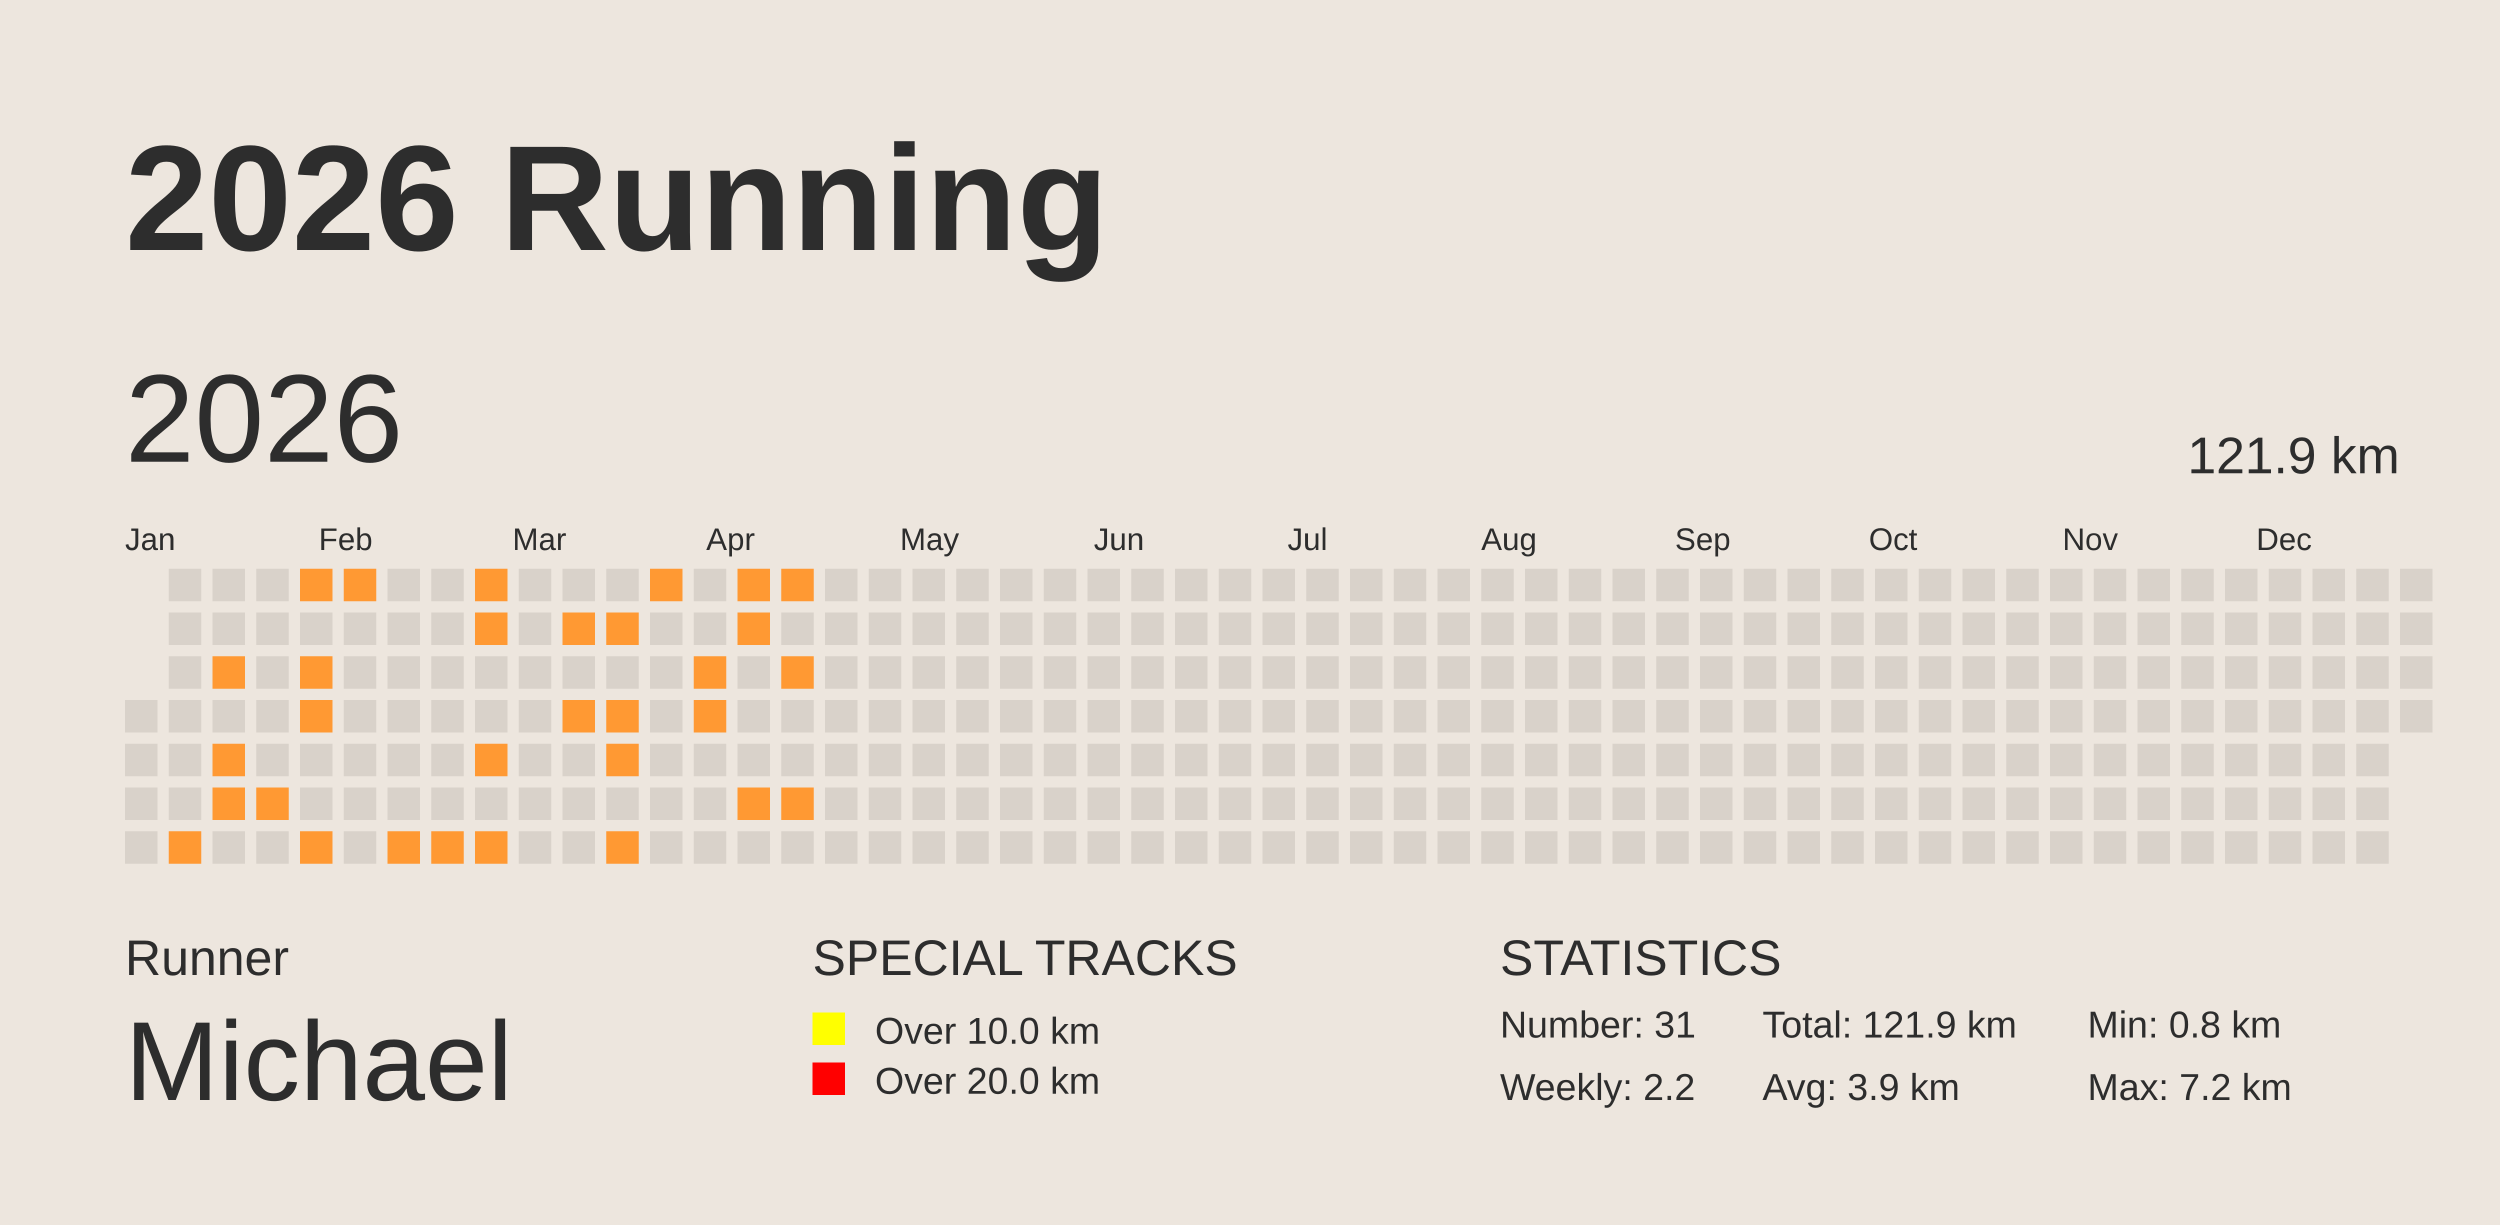
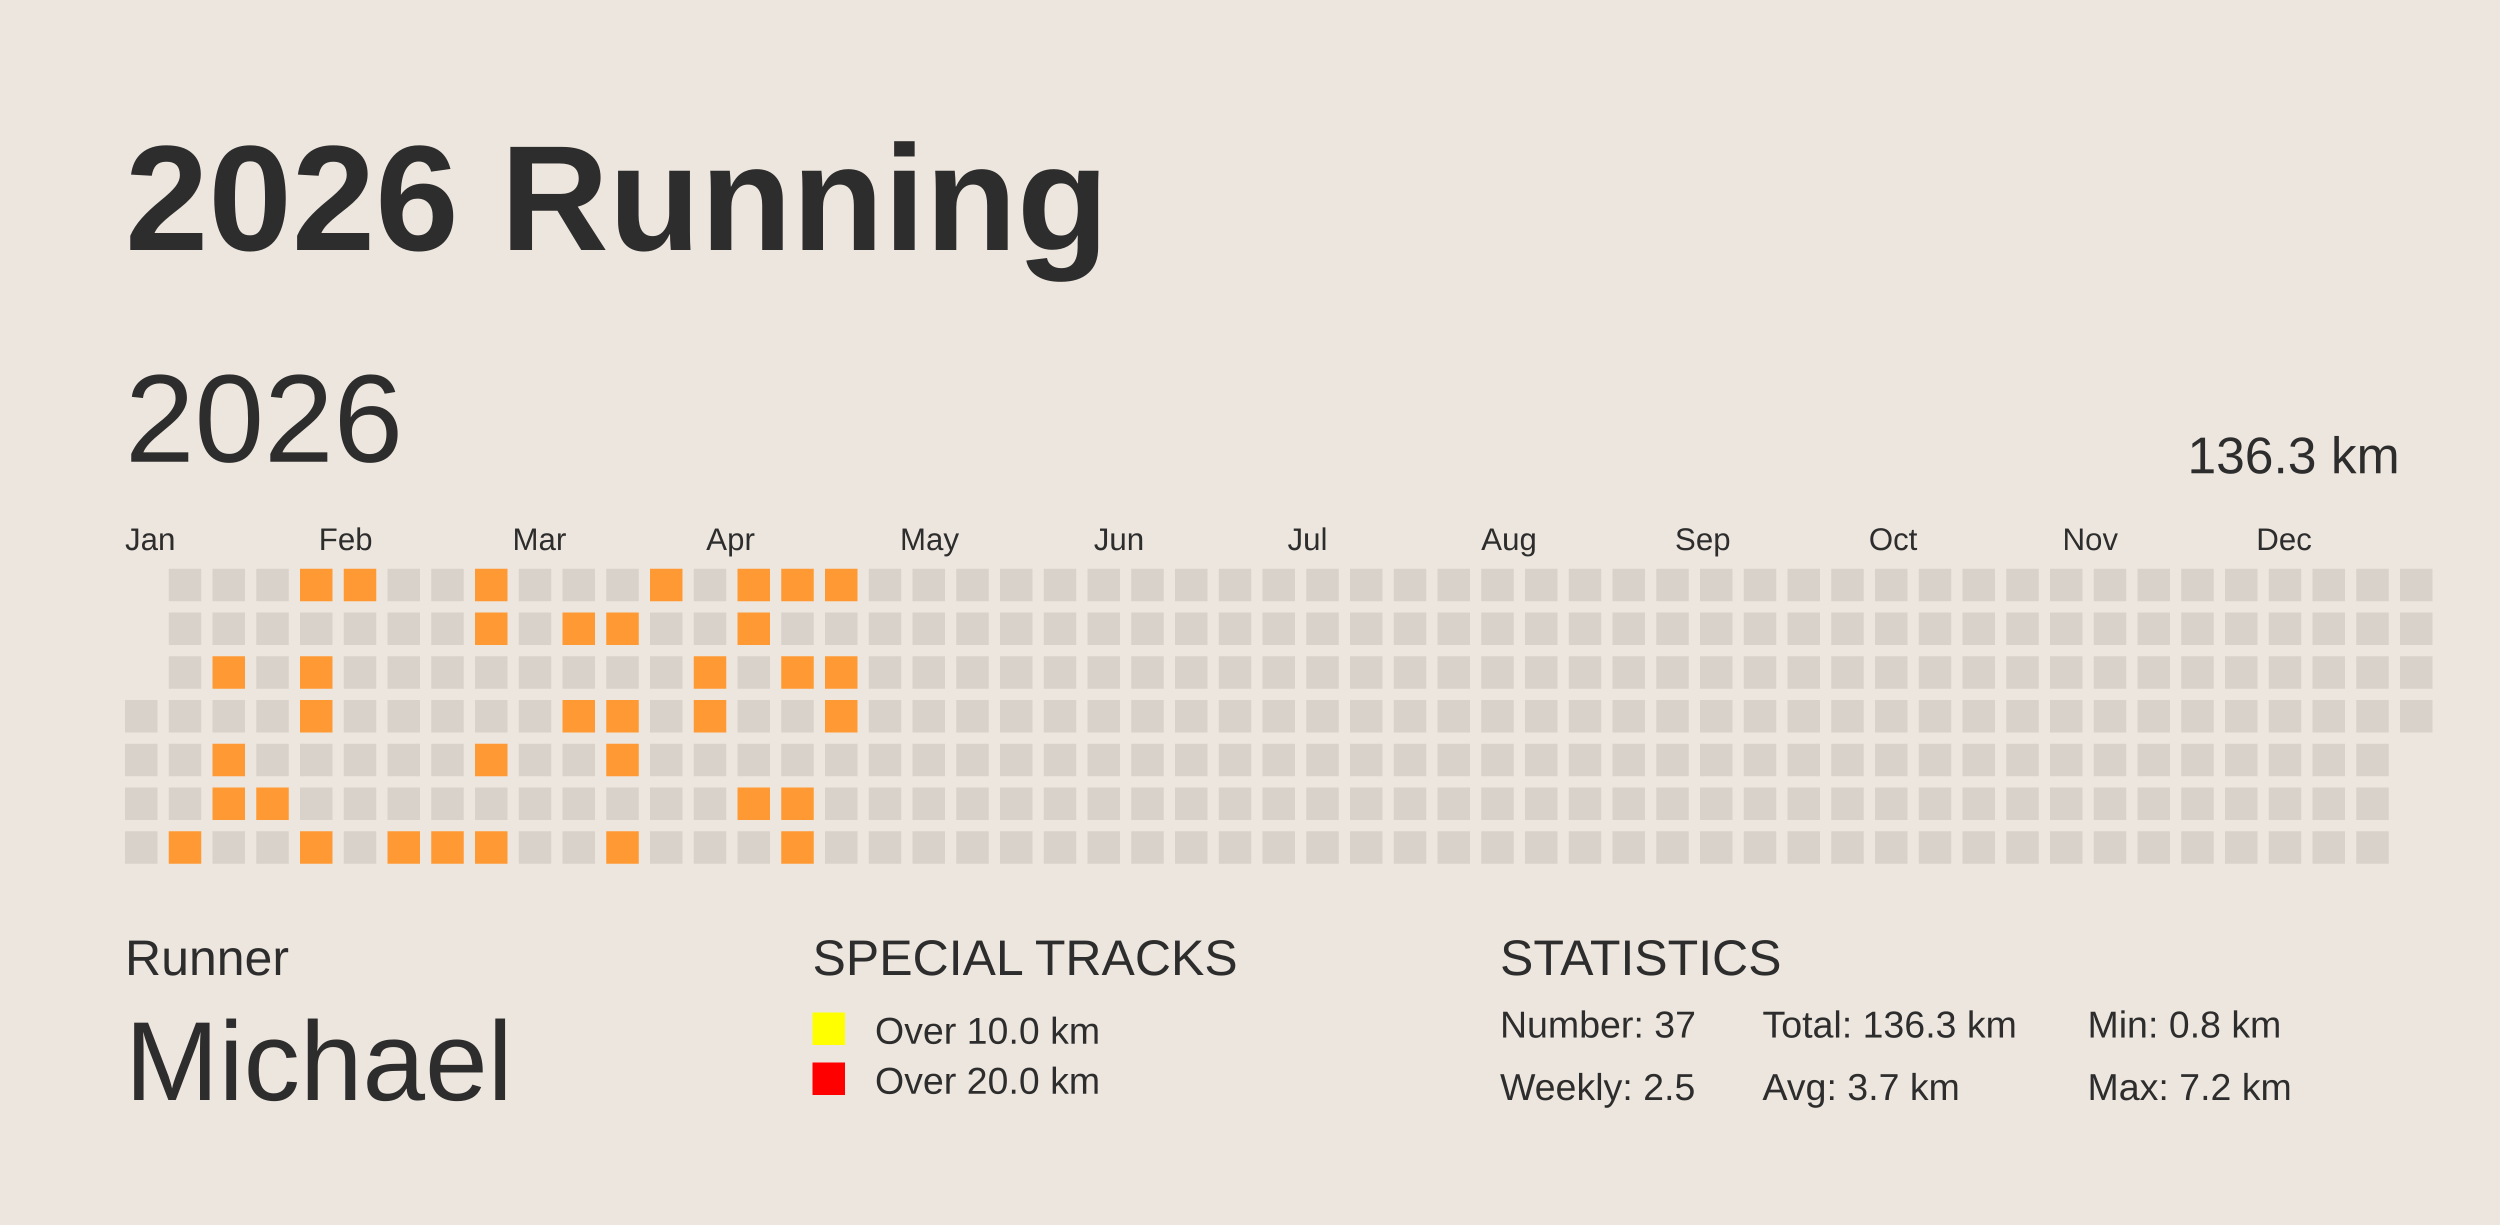
<svg xmlns="http://www.w3.org/2000/svg" baseProfile="full" height="98mm" version="1.1" viewBox="0,0,200,98" width="200mm">
  <defs />
  <rect fill="#EDE6DE" height="98" width="200" x="0" y="0" />
  <text fill="#2D2D2D" style="font-size:12px; font-family:Arial; font-weight:bold;" x="10" y="20">2026 Running</text>
  <text fill="#2D2D2D" style="font-size:4px; font-family:Arial" x="10" y="78">Runner</text>
  <text fill="#2D2D2D" style="font-size:9px; font-family:Arial" x="10" y="88">Michael</text>
  <text fill="#2D2D2D" style="font-size:4px; font-family:Arial" x="65" y="78">SPECIAL TRACKS</text>
  <rect fill="yellow" height="2.6" width="2.6" x="65" y="81" />
  <text fill="#2D2D2D" style="font-size:3px; font-family:Arial" x="70" y="83.5">Over 10.0 km</text>
  <rect fill="red" height="2.6" width="2.6" x="65" y="85" />
  <text fill="#2D2D2D" style="font-size:3px; font-family:Arial" x="70" y="87.5">Over 20.0 km</text>
  <text fill="#2D2D2D" style="font-size:4px; font-family:Arial" x="120" y="78">STATISTICS</text>
-   <text fill="#2D2D2D" style="font-size:3px; font-family:Arial" x="120" y="83">Number: 31</text>
-   <text fill="#2D2D2D" style="font-size:3px; font-family:Arial" x="120" y="88">Weekly: 2.2</text>
-   <text fill="#2D2D2D" style="font-size:3px; font-family:Arial" x="141" y="83">Total: 121.9 km</text>
-   <text fill="#2D2D2D" style="font-size:3px; font-family:Arial" x="141" y="88">Avg: 3.9 km</text>
+   <text fill="#2D2D2D" style="font-size:3px; font-family:Arial" x="120" y="83">Number: 37</text>
+   <text fill="#2D2D2D" style="font-size:3px; font-family:Arial" x="120" y="88">Weekly: 2.5</text>
+   <text fill="#2D2D2D" style="font-size:3px; font-family:Arial" x="141" y="83">Total: 136.3 km</text>
+   <text fill="#2D2D2D" style="font-size:3px; font-family:Arial" x="141" y="88">Avg: 3.7 km</text>
  <text fill="#2D2D2D" style="font-size:3px; font-family:Arial" x="167" y="83">Min: 0.8 km</text>
  <text fill="#2D2D2D" style="font-size:3px; font-family:Arial" x="167" y="88">Max: 7.2 km</text>
  <text dominant-baseline="hanging" fill="#2D2D2D" style="font-size:10.0px; font-family:Arial;" x="10" y="30">2026</text>
-   <text dominant-baseline="hanging" fill="#2D2D2D" style="font-size:4.125px; font-family:Arial;" x="175" y="35">121.9 km</text>
+   <text dominant-baseline="hanging" fill="#2D2D2D" style="font-size:4.125px; font-family:Arial;" x="175" y="35">136.3 km</text>
  <text fill="#2D2D2D" style="font-size:2.5px; font-family:Arial" x="10.0" y="44">Jan</text>
  <text fill="#2D2D2D" style="font-size:2.5px; font-family:Arial" x="25.5" y="44">Feb</text>
  <text fill="#2D2D2D" style="font-size:2.5px; font-family:Arial" x="41.0" y="44">Mar</text>
  <text fill="#2D2D2D" style="font-size:2.5px; font-family:Arial" x="56.5" y="44">Apr</text>
  <text fill="#2D2D2D" style="font-size:2.5px; font-family:Arial" x="72.0" y="44">May</text>
  <text fill="#2D2D2D" style="font-size:2.5px; font-family:Arial" x="87.5" y="44">Jun</text>
  <text fill="#2D2D2D" style="font-size:2.5px; font-family:Arial" x="103.0" y="44">Jul</text>
  <text fill="#2D2D2D" style="font-size:2.5px; font-family:Arial" x="118.5" y="44">Aug</text>
  <text fill="#2D2D2D" style="font-size:2.5px; font-family:Arial" x="134.0" y="44">Sep</text>
  <text fill="#2D2D2D" style="font-size:2.5px; font-family:Arial" x="149.5" y="44">Oct</text>
  <text fill="#2D2D2D" style="font-size:2.5px; font-family:Arial" x="165.0" y="44">Nov</text>
  <text fill="#2D2D2D" style="font-size:2.5px; font-family:Arial" x="180.5" y="44">Dec</text>
  <rect fill="#D9D2CA" height="2.6" width="2.6" x="10.0" y="56.0" />
  <rect fill="#D9D2CA" height="2.6" width="2.6" x="10.0" y="59.5" />
  <rect fill="#D9D2CA" height="2.6" width="2.6" x="10.0" y="63.0" />
  <rect fill="#D9D2CA" height="2.6" width="2.6" x="10.0" y="66.5" />
  <rect fill="#D9D2CA" height="2.6" width="2.6" x="13.5" y="45.5" />
  <rect fill="#D9D2CA" height="2.6" width="2.6" x="13.5" y="49.0" />
  <rect fill="#D9D2CA" height="2.6" width="2.6" x="13.5" y="52.5" />
  <rect fill="#D9D2CA" height="2.6" width="2.6" x="13.5" y="56.0" />
  <rect fill="#D9D2CA" height="2.6" width="2.6" x="13.5" y="59.5" />
  <rect fill="#D9D2CA" height="2.6" width="2.6" x="13.5" y="63.0" />
  <rect fill="#FF9933" height="2.6" width="2.6" x="13.5" y="66.5" />
  <rect fill="#D9D2CA" height="2.6" width="2.6" x="17.0" y="45.5" />
  <rect fill="#D9D2CA" height="2.6" width="2.6" x="17.0" y="49.0" />
  <rect fill="#FF9933" height="2.6" width="2.6" x="17.0" y="52.5" />
  <rect fill="#D9D2CA" height="2.6" width="2.6" x="17.0" y="56.0" />
  <rect fill="#FF9933" height="2.6" width="2.6" x="17.0" y="59.5" />
  <rect fill="#FF9933" height="2.6" width="2.6" x="17.0" y="63.0" />
  <rect fill="#D9D2CA" height="2.6" width="2.6" x="17.0" y="66.5" />
  <rect fill="#D9D2CA" height="2.6" width="2.6" x="20.5" y="45.5" />
  <rect fill="#D9D2CA" height="2.6" width="2.6" x="20.5" y="49.0" />
  <rect fill="#D9D2CA" height="2.6" width="2.6" x="20.5" y="52.5" />
  <rect fill="#D9D2CA" height="2.6" width="2.6" x="20.5" y="56.0" />
  <rect fill="#D9D2CA" height="2.6" width="2.6" x="20.5" y="59.5" />
  <rect fill="#FF9933" height="2.6" width="2.6" x="20.5" y="63.0" />
  <rect fill="#D9D2CA" height="2.6" width="2.6" x="20.5" y="66.5" />
  <rect fill="#FF9933" height="2.6" width="2.6" x="24.0" y="45.5" />
  <rect fill="#D9D2CA" height="2.6" width="2.6" x="24.0" y="49.0" />
  <rect fill="#FF9933" height="2.6" width="2.6" x="24.0" y="52.5" />
  <rect fill="#FF9933" height="2.6" width="2.6" x="24.0" y="56.0" />
  <rect fill="#D9D2CA" height="2.6" width="2.6" x="24.0" y="59.5" />
  <rect fill="#D9D2CA" height="2.6" width="2.6" x="24.0" y="63.0" />
  <rect fill="#FF9933" height="2.6" width="2.6" x="24.0" y="66.5" />
  <rect fill="#FF9933" height="2.6" width="2.6" x="27.5" y="45.5" />
  <rect fill="#D9D2CA" height="2.6" width="2.6" x="27.5" y="49.0" />
  <rect fill="#D9D2CA" height="2.6" width="2.6" x="27.5" y="52.5" />
  <rect fill="#D9D2CA" height="2.6" width="2.6" x="27.5" y="56.0" />
  <rect fill="#D9D2CA" height="2.6" width="2.6" x="27.5" y="59.5" />
  <rect fill="#D9D2CA" height="2.6" width="2.6" x="27.5" y="63.0" />
  <rect fill="#D9D2CA" height="2.6" width="2.6" x="27.5" y="66.5" />
  <rect fill="#D9D2CA" height="2.6" width="2.6" x="31.0" y="45.5" />
  <rect fill="#D9D2CA" height="2.6" width="2.6" x="31.0" y="49.0" />
  <rect fill="#D9D2CA" height="2.6" width="2.6" x="31.0" y="52.5" />
  <rect fill="#D9D2CA" height="2.6" width="2.6" x="31.0" y="56.0" />
  <rect fill="#D9D2CA" height="2.6" width="2.6" x="31.0" y="59.5" />
  <rect fill="#D9D2CA" height="2.6" width="2.6" x="31.0" y="63.0" />
  <rect fill="#FF9933" height="2.6" width="2.6" x="31.0" y="66.5" />
  <rect fill="#D9D2CA" height="2.6" width="2.6" x="34.5" y="45.5" />
  <rect fill="#D9D2CA" height="2.6" width="2.6" x="34.5" y="49.0" />
  <rect fill="#D9D2CA" height="2.6" width="2.6" x="34.5" y="52.5" />
  <rect fill="#D9D2CA" height="2.6" width="2.6" x="34.5" y="56.0" />
  <rect fill="#D9D2CA" height="2.6" width="2.6" x="34.5" y="59.5" />
  <rect fill="#D9D2CA" height="2.6" width="2.6" x="34.5" y="63.0" />
  <rect fill="#FF9933" height="2.6" width="2.6" x="34.5" y="66.5" />
  <rect fill="#FF9933" height="2.6" width="2.6" x="38.0" y="45.5" />
  <rect fill="#FF9933" height="2.6" width="2.6" x="38.0" y="49.0" />
  <rect fill="#D9D2CA" height="2.6" width="2.6" x="38.0" y="52.5" />
  <rect fill="#D9D2CA" height="2.6" width="2.6" x="38.0" y="56.0" />
  <rect fill="#FF9933" height="2.6" width="2.6" x="38.0" y="59.5" />
  <rect fill="#D9D2CA" height="2.6" width="2.6" x="38.0" y="63.0" />
  <rect fill="#FF9933" height="2.6" width="2.6" x="38.0" y="66.5" />
  <rect fill="#D9D2CA" height="2.6" width="2.6" x="41.5" y="45.5" />
  <rect fill="#D9D2CA" height="2.6" width="2.6" x="41.5" y="49.0" />
  <rect fill="#D9D2CA" height="2.6" width="2.6" x="41.5" y="52.5" />
  <rect fill="#D9D2CA" height="2.6" width="2.6" x="41.5" y="56.0" />
  <rect fill="#D9D2CA" height="2.6" width="2.6" x="41.5" y="59.5" />
  <rect fill="#D9D2CA" height="2.6" width="2.6" x="41.5" y="63.0" />
  <rect fill="#D9D2CA" height="2.6" width="2.6" x="41.5" y="66.5" />
  <rect fill="#D9D2CA" height="2.6" width="2.6" x="45.0" y="45.5" />
  <rect fill="#FF9933" height="2.6" width="2.6" x="45.0" y="49.0" />
  <rect fill="#D9D2CA" height="2.6" width="2.6" x="45.0" y="52.5" />
  <rect fill="#FF9933" height="2.6" width="2.6" x="45.0" y="56.0" />
  <rect fill="#D9D2CA" height="2.6" width="2.6" x="45.0" y="59.5" />
  <rect fill="#D9D2CA" height="2.6" width="2.6" x="45.0" y="63.0" />
  <rect fill="#D9D2CA" height="2.6" width="2.6" x="45.0" y="66.5" />
  <rect fill="#D9D2CA" height="2.6" width="2.6" x="48.5" y="45.5" />
  <rect fill="#FF9933" height="2.6" width="2.6" x="48.5" y="49.0" />
  <rect fill="#D9D2CA" height="2.6" width="2.6" x="48.5" y="52.5" />
  <rect fill="#FF9933" height="2.6" width="2.6" x="48.5" y="56.0" />
  <rect fill="#FF9933" height="2.6" width="2.6" x="48.5" y="59.5" />
  <rect fill="#D9D2CA" height="2.6" width="2.6" x="48.5" y="63.0" />
  <rect fill="#FF9933" height="2.6" width="2.6" x="48.5" y="66.5" />
  <rect fill="#FF9933" height="2.6" width="2.6" x="52.0" y="45.5" />
  <rect fill="#D9D2CA" height="2.6" width="2.6" x="52.0" y="49.0" />
  <rect fill="#D9D2CA" height="2.6" width="2.6" x="52.0" y="52.5" />
  <rect fill="#D9D2CA" height="2.6" width="2.6" x="52.0" y="56.0" />
  <rect fill="#D9D2CA" height="2.6" width="2.6" x="52.0" y="59.5" />
  <rect fill="#D9D2CA" height="2.6" width="2.6" x="52.0" y="63.0" />
  <rect fill="#D9D2CA" height="2.6" width="2.6" x="52.0" y="66.5" />
  <rect fill="#D9D2CA" height="2.6" width="2.6" x="55.5" y="45.5" />
  <rect fill="#D9D2CA" height="2.6" width="2.6" x="55.5" y="49.0" />
  <rect fill="#FF9933" height="2.6" width="2.6" x="55.5" y="52.5" />
  <rect fill="#FF9933" height="2.6" width="2.6" x="55.5" y="56.0" />
  <rect fill="#D9D2CA" height="2.6" width="2.6" x="55.5" y="59.5" />
  <rect fill="#D9D2CA" height="2.6" width="2.6" x="55.5" y="63.0" />
  <rect fill="#D9D2CA" height="2.6" width="2.6" x="55.5" y="66.5" />
  <rect fill="#FF9933" height="2.6" width="2.6" x="59.0" y="45.5" />
  <rect fill="#FF9933" height="2.6" width="2.6" x="59.0" y="49.0" />
  <rect fill="#D9D2CA" height="2.6" width="2.6" x="59.0" y="52.5" />
  <rect fill="#D9D2CA" height="2.6" width="2.6" x="59.0" y="56.0" />
  <rect fill="#D9D2CA" height="2.6" width="2.6" x="59.0" y="59.5" />
  <rect fill="#FF9933" height="2.6" width="2.6" x="59.0" y="63.0" />
  <rect fill="#D9D2CA" height="2.6" width="2.6" x="59.0" y="66.5" />
  <rect fill="#FF9933" height="2.6" width="2.6" x="62.5" y="45.5" />
  <rect fill="#D9D2CA" height="2.6" width="2.6" x="62.5" y="49.0" />
  <rect fill="#FF9933" height="2.6" width="2.6" x="62.5" y="52.5" />
  <rect fill="#D9D2CA" height="2.6" width="2.6" x="62.5" y="56.0" />
  <rect fill="#D9D2CA" height="2.6" width="2.6" x="62.5" y="59.5" />
  <rect fill="#FF9933" height="2.6" width="2.6" x="62.5" y="63.0" />
-   <rect fill="#D9D2CA" height="2.6" width="2.6" x="62.5" y="66.5" />
-   <rect fill="#D9D2CA" height="2.6" width="2.6" x="66.0" y="45.5" />
+   <rect fill="#FF9933" height="2.6" width="2.6" x="62.5" y="66.5" />
+   <rect fill="#FF9933" height="2.6" width="2.6" x="66.0" y="45.5" />
  <rect fill="#D9D2CA" height="2.6" width="2.6" x="66.0" y="49.0" />
-   <rect fill="#D9D2CA" height="2.6" width="2.6" x="66.0" y="52.5" />
-   <rect fill="#D9D2CA" height="2.6" width="2.6" x="66.0" y="56.0" />
+   <rect fill="#FF9933" height="2.6" width="2.6" x="66.0" y="52.5" />
+   <rect fill="#FF9933" height="2.6" width="2.6" x="66.0" y="56.0" />
  <rect fill="#D9D2CA" height="2.6" width="2.6" x="66.0" y="59.5" />
  <rect fill="#D9D2CA" height="2.6" width="2.6" x="66.0" y="63.0" />
  <rect fill="#D9D2CA" height="2.6" width="2.6" x="66.0" y="66.5" />
  <rect fill="#D9D2CA" height="2.6" width="2.6" x="69.5" y="45.5" />
  <rect fill="#D9D2CA" height="2.6" width="2.6" x="69.5" y="49.0" />
  <rect fill="#D9D2CA" height="2.6" width="2.6" x="69.5" y="52.5" />
  <rect fill="#D9D2CA" height="2.6" width="2.6" x="69.5" y="56.0" />
  <rect fill="#D9D2CA" height="2.6" width="2.6" x="69.5" y="59.5" />
  <rect fill="#D9D2CA" height="2.6" width="2.6" x="69.5" y="63.0" />
  <rect fill="#D9D2CA" height="2.6" width="2.6" x="69.5" y="66.5" />
  <rect fill="#D9D2CA" height="2.6" width="2.6" x="73.0" y="45.5" />
  <rect fill="#D9D2CA" height="2.6" width="2.6" x="73.0" y="49.0" />
  <rect fill="#D9D2CA" height="2.6" width="2.6" x="73.0" y="52.5" />
  <rect fill="#D9D2CA" height="2.6" width="2.6" x="73.0" y="56.0" />
  <rect fill="#D9D2CA" height="2.6" width="2.6" x="73.0" y="59.5" />
  <rect fill="#D9D2CA" height="2.6" width="2.6" x="73.0" y="63.0" />
  <rect fill="#D9D2CA" height="2.6" width="2.6" x="73.0" y="66.5" />
  <rect fill="#D9D2CA" height="2.6" width="2.6" x="76.5" y="45.5" />
  <rect fill="#D9D2CA" height="2.6" width="2.6" x="76.5" y="49.0" />
  <rect fill="#D9D2CA" height="2.6" width="2.6" x="76.5" y="52.5" />
  <rect fill="#D9D2CA" height="2.6" width="2.6" x="76.5" y="56.0" />
  <rect fill="#D9D2CA" height="2.6" width="2.6" x="76.5" y="59.5" />
  <rect fill="#D9D2CA" height="2.6" width="2.6" x="76.5" y="63.0" />
  <rect fill="#D9D2CA" height="2.6" width="2.6" x="76.5" y="66.5" />
  <rect fill="#D9D2CA" height="2.6" width="2.6" x="80.0" y="45.5" />
  <rect fill="#D9D2CA" height="2.6" width="2.6" x="80.0" y="49.0" />
  <rect fill="#D9D2CA" height="2.6" width="2.6" x="80.0" y="52.5" />
  <rect fill="#D9D2CA" height="2.6" width="2.6" x="80.0" y="56.0" />
  <rect fill="#D9D2CA" height="2.6" width="2.6" x="80.0" y="59.5" />
  <rect fill="#D9D2CA" height="2.6" width="2.6" x="80.0" y="63.0" />
  <rect fill="#D9D2CA" height="2.6" width="2.6" x="80.0" y="66.5" />
  <rect fill="#D9D2CA" height="2.6" width="2.6" x="83.5" y="45.5" />
  <rect fill="#D9D2CA" height="2.6" width="2.6" x="83.5" y="49.0" />
  <rect fill="#D9D2CA" height="2.6" width="2.6" x="83.5" y="52.5" />
  <rect fill="#D9D2CA" height="2.6" width="2.6" x="83.5" y="56.0" />
  <rect fill="#D9D2CA" height="2.6" width="2.6" x="83.5" y="59.5" />
  <rect fill="#D9D2CA" height="2.6" width="2.6" x="83.5" y="63.0" />
  <rect fill="#D9D2CA" height="2.6" width="2.6" x="83.5" y="66.5" />
  <rect fill="#D9D2CA" height="2.6" width="2.6" x="87.0" y="45.5" />
  <rect fill="#D9D2CA" height="2.6" width="2.6" x="87.0" y="49.0" />
  <rect fill="#D9D2CA" height="2.6" width="2.6" x="87.0" y="52.5" />
  <rect fill="#D9D2CA" height="2.6" width="2.6" x="87.0" y="56.0" />
  <rect fill="#D9D2CA" height="2.6" width="2.6" x="87.0" y="59.5" />
  <rect fill="#D9D2CA" height="2.6" width="2.6" x="87.0" y="63.0" />
  <rect fill="#D9D2CA" height="2.6" width="2.6" x="87.0" y="66.5" />
  <rect fill="#D9D2CA" height="2.6" width="2.6" x="90.5" y="45.5" />
  <rect fill="#D9D2CA" height="2.6" width="2.6" x="90.5" y="49.0" />
  <rect fill="#D9D2CA" height="2.6" width="2.6" x="90.5" y="52.5" />
  <rect fill="#D9D2CA" height="2.6" width="2.6" x="90.5" y="56.0" />
  <rect fill="#D9D2CA" height="2.6" width="2.6" x="90.5" y="59.5" />
  <rect fill="#D9D2CA" height="2.6" width="2.6" x="90.5" y="63.0" />
  <rect fill="#D9D2CA" height="2.6" width="2.6" x="90.5" y="66.5" />
  <rect fill="#D9D2CA" height="2.6" width="2.6" x="94.0" y="45.5" />
  <rect fill="#D9D2CA" height="2.6" width="2.6" x="94.0" y="49.0" />
  <rect fill="#D9D2CA" height="2.6" width="2.6" x="94.0" y="52.5" />
  <rect fill="#D9D2CA" height="2.6" width="2.6" x="94.0" y="56.0" />
  <rect fill="#D9D2CA" height="2.6" width="2.6" x="94.0" y="59.5" />
  <rect fill="#D9D2CA" height="2.6" width="2.6" x="94.0" y="63.0" />
  <rect fill="#D9D2CA" height="2.6" width="2.6" x="94.0" y="66.5" />
  <rect fill="#D9D2CA" height="2.6" width="2.6" x="97.5" y="45.5" />
  <rect fill="#D9D2CA" height="2.6" width="2.6" x="97.5" y="49.0" />
  <rect fill="#D9D2CA" height="2.6" width="2.6" x="97.5" y="52.5" />
  <rect fill="#D9D2CA" height="2.6" width="2.6" x="97.5" y="56.0" />
  <rect fill="#D9D2CA" height="2.6" width="2.6" x="97.5" y="59.5" />
  <rect fill="#D9D2CA" height="2.6" width="2.6" x="97.5" y="63.0" />
  <rect fill="#D9D2CA" height="2.6" width="2.6" x="97.5" y="66.5" />
  <rect fill="#D9D2CA" height="2.6" width="2.6" x="101.0" y="45.5" />
  <rect fill="#D9D2CA" height="2.6" width="2.6" x="101.0" y="49.0" />
  <rect fill="#D9D2CA" height="2.6" width="2.6" x="101.0" y="52.5" />
  <rect fill="#D9D2CA" height="2.6" width="2.6" x="101.0" y="56.0" />
  <rect fill="#D9D2CA" height="2.6" width="2.6" x="101.0" y="59.5" />
  <rect fill="#D9D2CA" height="2.6" width="2.6" x="101.0" y="63.0" />
  <rect fill="#D9D2CA" height="2.6" width="2.6" x="101.0" y="66.5" />
  <rect fill="#D9D2CA" height="2.6" width="2.6" x="104.5" y="45.5" />
  <rect fill="#D9D2CA" height="2.6" width="2.6" x="104.5" y="49.0" />
  <rect fill="#D9D2CA" height="2.6" width="2.6" x="104.5" y="52.5" />
  <rect fill="#D9D2CA" height="2.6" width="2.6" x="104.5" y="56.0" />
  <rect fill="#D9D2CA" height="2.6" width="2.6" x="104.5" y="59.5" />
  <rect fill="#D9D2CA" height="2.6" width="2.6" x="104.5" y="63.0" />
  <rect fill="#D9D2CA" height="2.6" width="2.6" x="104.5" y="66.5" />
  <rect fill="#D9D2CA" height="2.6" width="2.6" x="108.0" y="45.5" />
  <rect fill="#D9D2CA" height="2.6" width="2.6" x="108.0" y="49.0" />
  <rect fill="#D9D2CA" height="2.6" width="2.6" x="108.0" y="52.5" />
  <rect fill="#D9D2CA" height="2.6" width="2.6" x="108.0" y="56.0" />
  <rect fill="#D9D2CA" height="2.6" width="2.6" x="108.0" y="59.5" />
  <rect fill="#D9D2CA" height="2.6" width="2.6" x="108.0" y="63.0" />
  <rect fill="#D9D2CA" height="2.6" width="2.6" x="108.0" y="66.5" />
  <rect fill="#D9D2CA" height="2.6" width="2.6" x="111.5" y="45.5" />
  <rect fill="#D9D2CA" height="2.6" width="2.6" x="111.5" y="49.0" />
  <rect fill="#D9D2CA" height="2.6" width="2.6" x="111.5" y="52.5" />
  <rect fill="#D9D2CA" height="2.6" width="2.6" x="111.5" y="56.0" />
  <rect fill="#D9D2CA" height="2.6" width="2.6" x="111.5" y="59.5" />
  <rect fill="#D9D2CA" height="2.6" width="2.6" x="111.5" y="63.0" />
  <rect fill="#D9D2CA" height="2.6" width="2.6" x="111.5" y="66.5" />
  <rect fill="#D9D2CA" height="2.6" width="2.6" x="115.0" y="45.5" />
  <rect fill="#D9D2CA" height="2.6" width="2.6" x="115.0" y="49.0" />
  <rect fill="#D9D2CA" height="2.6" width="2.6" x="115.0" y="52.5" />
  <rect fill="#D9D2CA" height="2.6" width="2.6" x="115.0" y="56.0" />
  <rect fill="#D9D2CA" height="2.6" width="2.6" x="115.0" y="59.5" />
  <rect fill="#D9D2CA" height="2.6" width="2.6" x="115.0" y="63.0" />
  <rect fill="#D9D2CA" height="2.6" width="2.6" x="115.0" y="66.5" />
  <rect fill="#D9D2CA" height="2.6" width="2.6" x="118.5" y="45.5" />
  <rect fill="#D9D2CA" height="2.6" width="2.6" x="118.5" y="49.0" />
  <rect fill="#D9D2CA" height="2.6" width="2.6" x="118.5" y="52.5" />
  <rect fill="#D9D2CA" height="2.6" width="2.6" x="118.5" y="56.0" />
  <rect fill="#D9D2CA" height="2.6" width="2.6" x="118.5" y="59.5" />
  <rect fill="#D9D2CA" height="2.6" width="2.6" x="118.5" y="63.0" />
  <rect fill="#D9D2CA" height="2.6" width="2.6" x="118.5" y="66.5" />
  <rect fill="#D9D2CA" height="2.6" width="2.6" x="122.0" y="45.5" />
  <rect fill="#D9D2CA" height="2.6" width="2.6" x="122.0" y="49.0" />
  <rect fill="#D9D2CA" height="2.6" width="2.6" x="122.0" y="52.5" />
  <rect fill="#D9D2CA" height="2.6" width="2.6" x="122.0" y="56.0" />
  <rect fill="#D9D2CA" height="2.6" width="2.6" x="122.0" y="59.5" />
  <rect fill="#D9D2CA" height="2.6" width="2.6" x="122.0" y="63.0" />
  <rect fill="#D9D2CA" height="2.6" width="2.6" x="122.0" y="66.5" />
  <rect fill="#D9D2CA" height="2.6" width="2.6" x="125.5" y="45.5" />
  <rect fill="#D9D2CA" height="2.6" width="2.6" x="125.5" y="49.0" />
  <rect fill="#D9D2CA" height="2.6" width="2.6" x="125.5" y="52.5" />
  <rect fill="#D9D2CA" height="2.6" width="2.6" x="125.5" y="56.0" />
  <rect fill="#D9D2CA" height="2.6" width="2.6" x="125.5" y="59.5" />
  <rect fill="#D9D2CA" height="2.6" width="2.6" x="125.5" y="63.0" />
  <rect fill="#D9D2CA" height="2.6" width="2.6" x="125.5" y="66.5" />
  <rect fill="#D9D2CA" height="2.6" width="2.6" x="129.0" y="45.5" />
  <rect fill="#D9D2CA" height="2.6" width="2.6" x="129.0" y="49.0" />
  <rect fill="#D9D2CA" height="2.6" width="2.6" x="129.0" y="52.5" />
  <rect fill="#D9D2CA" height="2.6" width="2.6" x="129.0" y="56.0" />
  <rect fill="#D9D2CA" height="2.6" width="2.6" x="129.0" y="59.5" />
  <rect fill="#D9D2CA" height="2.6" width="2.6" x="129.0" y="63.0" />
  <rect fill="#D9D2CA" height="2.6" width="2.6" x="129.0" y="66.5" />
  <rect fill="#D9D2CA" height="2.6" width="2.6" x="132.5" y="45.5" />
  <rect fill="#D9D2CA" height="2.6" width="2.6" x="132.5" y="49.0" />
  <rect fill="#D9D2CA" height="2.6" width="2.6" x="132.5" y="52.5" />
  <rect fill="#D9D2CA" height="2.6" width="2.6" x="132.5" y="56.0" />
  <rect fill="#D9D2CA" height="2.6" width="2.6" x="132.5" y="59.5" />
  <rect fill="#D9D2CA" height="2.6" width="2.6" x="132.5" y="63.0" />
  <rect fill="#D9D2CA" height="2.6" width="2.6" x="132.5" y="66.5" />
  <rect fill="#D9D2CA" height="2.6" width="2.6" x="136.0" y="45.5" />
  <rect fill="#D9D2CA" height="2.6" width="2.6" x="136.0" y="49.0" />
  <rect fill="#D9D2CA" height="2.6" width="2.6" x="136.0" y="52.5" />
  <rect fill="#D9D2CA" height="2.6" width="2.6" x="136.0" y="56.0" />
  <rect fill="#D9D2CA" height="2.6" width="2.6" x="136.0" y="59.5" />
  <rect fill="#D9D2CA" height="2.6" width="2.6" x="136.0" y="63.0" />
  <rect fill="#D9D2CA" height="2.6" width="2.6" x="136.0" y="66.5" />
  <rect fill="#D9D2CA" height="2.6" width="2.6" x="139.5" y="45.5" />
  <rect fill="#D9D2CA" height="2.6" width="2.6" x="139.5" y="49.0" />
  <rect fill="#D9D2CA" height="2.6" width="2.6" x="139.5" y="52.5" />
  <rect fill="#D9D2CA" height="2.6" width="2.6" x="139.5" y="56.0" />
  <rect fill="#D9D2CA" height="2.6" width="2.6" x="139.5" y="59.5" />
  <rect fill="#D9D2CA" height="2.6" width="2.6" x="139.5" y="63.0" />
  <rect fill="#D9D2CA" height="2.6" width="2.6" x="139.5" y="66.5" />
  <rect fill="#D9D2CA" height="2.6" width="2.6" x="143.0" y="45.5" />
  <rect fill="#D9D2CA" height="2.6" width="2.6" x="143.0" y="49.0" />
  <rect fill="#D9D2CA" height="2.6" width="2.6" x="143.0" y="52.5" />
  <rect fill="#D9D2CA" height="2.6" width="2.6" x="143.0" y="56.0" />
  <rect fill="#D9D2CA" height="2.6" width="2.6" x="143.0" y="59.5" />
  <rect fill="#D9D2CA" height="2.6" width="2.6" x="143.0" y="63.0" />
  <rect fill="#D9D2CA" height="2.6" width="2.6" x="143.0" y="66.5" />
  <rect fill="#D9D2CA" height="2.6" width="2.6" x="146.5" y="45.5" />
  <rect fill="#D9D2CA" height="2.6" width="2.6" x="146.5" y="49.0" />
  <rect fill="#D9D2CA" height="2.6" width="2.6" x="146.5" y="52.5" />
  <rect fill="#D9D2CA" height="2.6" width="2.6" x="146.5" y="56.0" />
  <rect fill="#D9D2CA" height="2.6" width="2.6" x="146.5" y="59.5" />
  <rect fill="#D9D2CA" height="2.6" width="2.6" x="146.5" y="63.0" />
  <rect fill="#D9D2CA" height="2.6" width="2.6" x="146.5" y="66.5" />
  <rect fill="#D9D2CA" height="2.6" width="2.6" x="150.0" y="45.5" />
  <rect fill="#D9D2CA" height="2.6" width="2.6" x="150.0" y="49.0" />
  <rect fill="#D9D2CA" height="2.6" width="2.6" x="150.0" y="52.5" />
  <rect fill="#D9D2CA" height="2.6" width="2.6" x="150.0" y="56.0" />
  <rect fill="#D9D2CA" height="2.6" width="2.6" x="150.0" y="59.5" />
  <rect fill="#D9D2CA" height="2.6" width="2.6" x="150.0" y="63.0" />
  <rect fill="#D9D2CA" height="2.6" width="2.6" x="150.0" y="66.5" />
  <rect fill="#D9D2CA" height="2.6" width="2.6" x="153.5" y="45.5" />
  <rect fill="#D9D2CA" height="2.6" width="2.6" x="153.5" y="49.0" />
  <rect fill="#D9D2CA" height="2.6" width="2.6" x="153.5" y="52.5" />
  <rect fill="#D9D2CA" height="2.6" width="2.6" x="153.5" y="56.0" />
  <rect fill="#D9D2CA" height="2.6" width="2.6" x="153.5" y="59.5" />
  <rect fill="#D9D2CA" height="2.6" width="2.6" x="153.5" y="63.0" />
  <rect fill="#D9D2CA" height="2.6" width="2.6" x="153.5" y="66.5" />
  <rect fill="#D9D2CA" height="2.6" width="2.6" x="157.0" y="45.5" />
  <rect fill="#D9D2CA" height="2.6" width="2.6" x="157.0" y="49.0" />
  <rect fill="#D9D2CA" height="2.6" width="2.6" x="157.0" y="52.5" />
  <rect fill="#D9D2CA" height="2.6" width="2.6" x="157.0" y="56.0" />
  <rect fill="#D9D2CA" height="2.6" width="2.6" x="157.0" y="59.5" />
  <rect fill="#D9D2CA" height="2.6" width="2.6" x="157.0" y="63.0" />
  <rect fill="#D9D2CA" height="2.6" width="2.6" x="157.0" y="66.5" />
  <rect fill="#D9D2CA" height="2.6" width="2.6" x="160.5" y="45.5" />
  <rect fill="#D9D2CA" height="2.6" width="2.6" x="160.5" y="49.0" />
  <rect fill="#D9D2CA" height="2.6" width="2.6" x="160.5" y="52.5" />
  <rect fill="#D9D2CA" height="2.6" width="2.6" x="160.5" y="56.0" />
  <rect fill="#D9D2CA" height="2.6" width="2.6" x="160.5" y="59.5" />
  <rect fill="#D9D2CA" height="2.6" width="2.6" x="160.5" y="63.0" />
  <rect fill="#D9D2CA" height="2.6" width="2.6" x="160.5" y="66.5" />
  <rect fill="#D9D2CA" height="2.6" width="2.6" x="164.0" y="45.5" />
  <rect fill="#D9D2CA" height="2.6" width="2.6" x="164.0" y="49.0" />
  <rect fill="#D9D2CA" height="2.6" width="2.6" x="164.0" y="52.5" />
  <rect fill="#D9D2CA" height="2.6" width="2.6" x="164.0" y="56.0" />
  <rect fill="#D9D2CA" height="2.6" width="2.6" x="164.0" y="59.5" />
  <rect fill="#D9D2CA" height="2.6" width="2.6" x="164.0" y="63.0" />
  <rect fill="#D9D2CA" height="2.6" width="2.6" x="164.0" y="66.5" />
  <rect fill="#D9D2CA" height="2.6" width="2.6" x="167.5" y="45.5" />
  <rect fill="#D9D2CA" height="2.6" width="2.6" x="167.5" y="49.0" />
  <rect fill="#D9D2CA" height="2.6" width="2.6" x="167.5" y="52.5" />
  <rect fill="#D9D2CA" height="2.6" width="2.6" x="167.5" y="56.0" />
  <rect fill="#D9D2CA" height="2.6" width="2.6" x="167.5" y="59.5" />
  <rect fill="#D9D2CA" height="2.6" width="2.6" x="167.5" y="63.0" />
  <rect fill="#D9D2CA" height="2.6" width="2.6" x="167.5" y="66.5" />
  <rect fill="#D9D2CA" height="2.6" width="2.6" x="171.0" y="45.5" />
  <rect fill="#D9D2CA" height="2.6" width="2.6" x="171.0" y="49.0" />
  <rect fill="#D9D2CA" height="2.6" width="2.6" x="171.0" y="52.5" />
  <rect fill="#D9D2CA" height="2.6" width="2.6" x="171.0" y="56.0" />
  <rect fill="#D9D2CA" height="2.6" width="2.6" x="171.0" y="59.5" />
  <rect fill="#D9D2CA" height="2.6" width="2.6" x="171.0" y="63.0" />
  <rect fill="#D9D2CA" height="2.6" width="2.6" x="171.0" y="66.5" />
  <rect fill="#D9D2CA" height="2.6" width="2.6" x="174.5" y="45.5" />
  <rect fill="#D9D2CA" height="2.6" width="2.6" x="174.5" y="49.0" />
  <rect fill="#D9D2CA" height="2.6" width="2.6" x="174.5" y="52.5" />
  <rect fill="#D9D2CA" height="2.6" width="2.6" x="174.5" y="56.0" />
  <rect fill="#D9D2CA" height="2.6" width="2.6" x="174.5" y="59.5" />
  <rect fill="#D9D2CA" height="2.6" width="2.6" x="174.5" y="63.0" />
  <rect fill="#D9D2CA" height="2.6" width="2.6" x="174.5" y="66.5" />
  <rect fill="#D9D2CA" height="2.6" width="2.6" x="178.0" y="45.5" />
  <rect fill="#D9D2CA" height="2.6" width="2.6" x="178.0" y="49.0" />
  <rect fill="#D9D2CA" height="2.6" width="2.6" x="178.0" y="52.5" />
  <rect fill="#D9D2CA" height="2.6" width="2.6" x="178.0" y="56.0" />
  <rect fill="#D9D2CA" height="2.6" width="2.6" x="178.0" y="59.5" />
  <rect fill="#D9D2CA" height="2.6" width="2.6" x="178.0" y="63.0" />
  <rect fill="#D9D2CA" height="2.6" width="2.6" x="178.0" y="66.5" />
  <rect fill="#D9D2CA" height="2.6" width="2.6" x="181.5" y="45.5" />
  <rect fill="#D9D2CA" height="2.6" width="2.6" x="181.5" y="49.0" />
  <rect fill="#D9D2CA" height="2.6" width="2.6" x="181.5" y="52.5" />
  <rect fill="#D9D2CA" height="2.6" width="2.6" x="181.5" y="56.0" />
  <rect fill="#D9D2CA" height="2.6" width="2.6" x="181.5" y="59.5" />
  <rect fill="#D9D2CA" height="2.6" width="2.6" x="181.5" y="63.0" />
  <rect fill="#D9D2CA" height="2.6" width="2.6" x="181.5" y="66.5" />
  <rect fill="#D9D2CA" height="2.6" width="2.6" x="185.0" y="45.5" />
  <rect fill="#D9D2CA" height="2.6" width="2.6" x="185.0" y="49.0" />
  <rect fill="#D9D2CA" height="2.6" width="2.6" x="185.0" y="52.5" />
  <rect fill="#D9D2CA" height="2.6" width="2.6" x="185.0" y="56.0" />
  <rect fill="#D9D2CA" height="2.6" width="2.6" x="185.0" y="59.5" />
  <rect fill="#D9D2CA" height="2.6" width="2.6" x="185.0" y="63.0" />
  <rect fill="#D9D2CA" height="2.6" width="2.6" x="185.0" y="66.5" />
  <rect fill="#D9D2CA" height="2.6" width="2.6" x="188.5" y="45.5" />
  <rect fill="#D9D2CA" height="2.6" width="2.6" x="188.5" y="49.0" />
  <rect fill="#D9D2CA" height="2.6" width="2.6" x="188.5" y="52.5" />
  <rect fill="#D9D2CA" height="2.6" width="2.6" x="188.5" y="56.0" />
  <rect fill="#D9D2CA" height="2.6" width="2.6" x="188.5" y="59.5" />
  <rect fill="#D9D2CA" height="2.6" width="2.6" x="188.5" y="63.0" />
  <rect fill="#D9D2CA" height="2.6" width="2.6" x="188.5" y="66.5" />
  <rect fill="#D9D2CA" height="2.6" width="2.6" x="192.0" y="45.5" />
  <rect fill="#D9D2CA" height="2.6" width="2.6" x="192.0" y="49.0" />
  <rect fill="#D9D2CA" height="2.6" width="2.6" x="192.0" y="52.5" />
  <rect fill="#D9D2CA" height="2.6" width="2.6" x="192.0" y="56.0" />
</svg>
